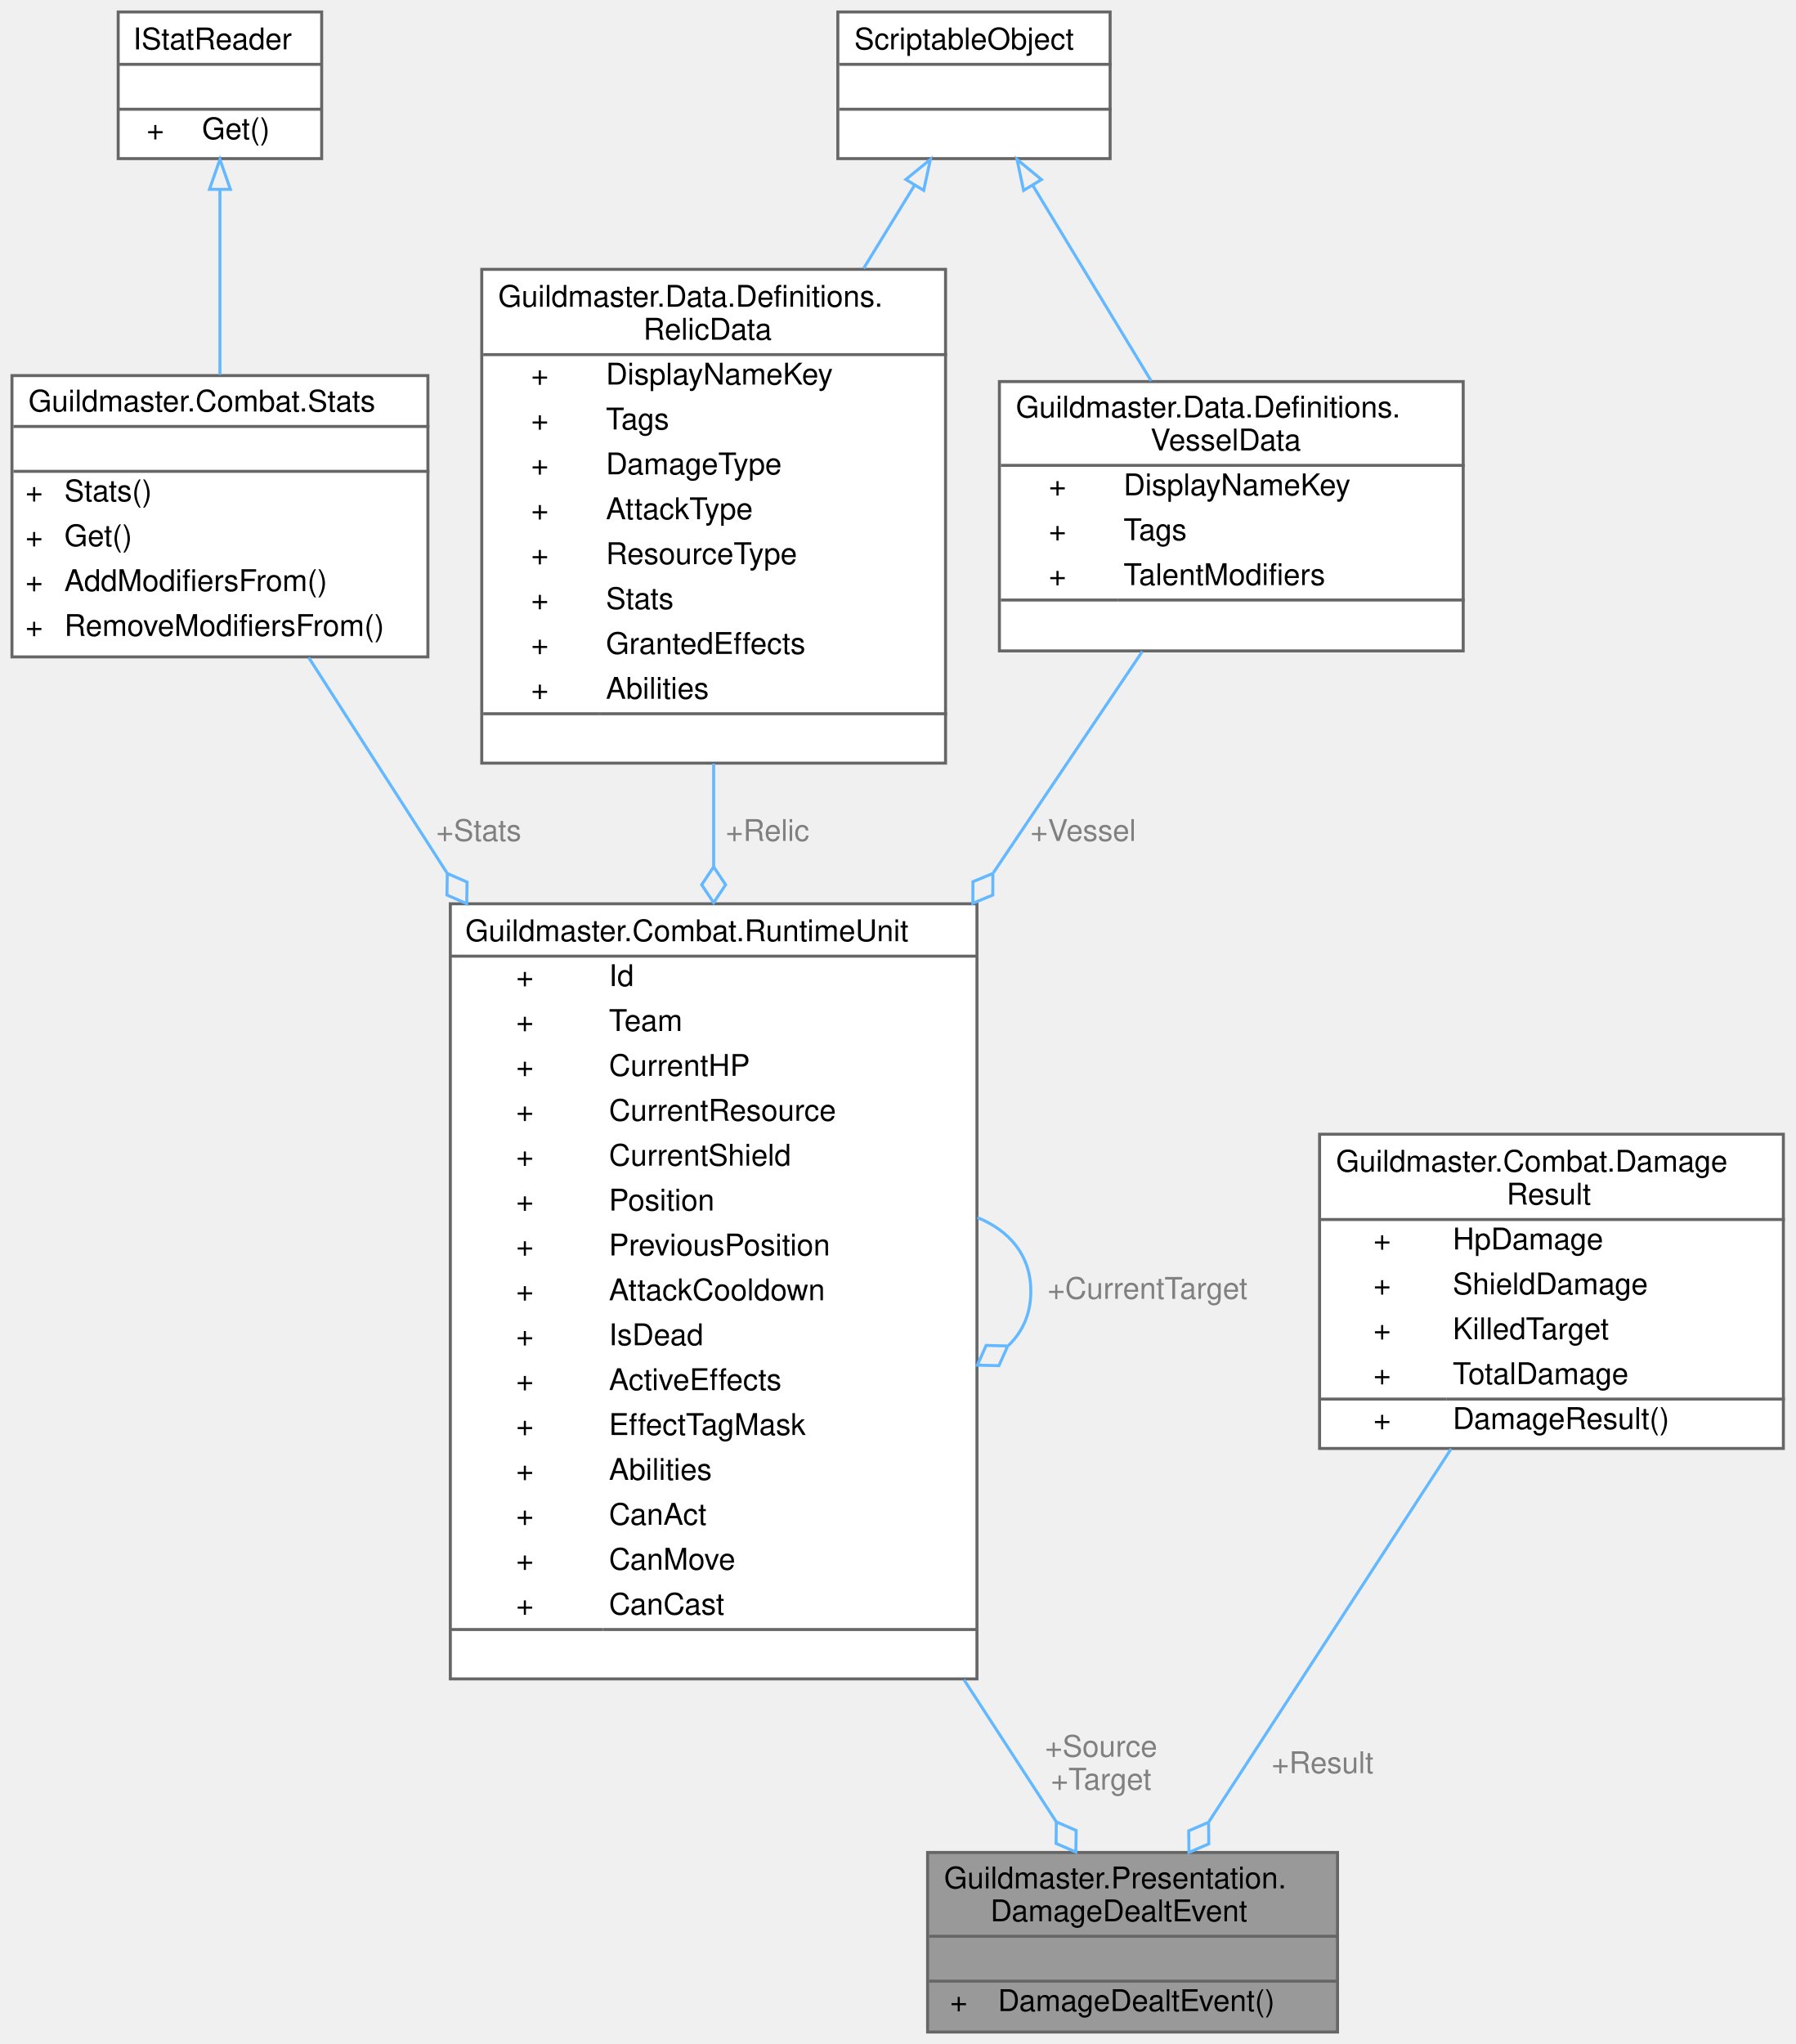
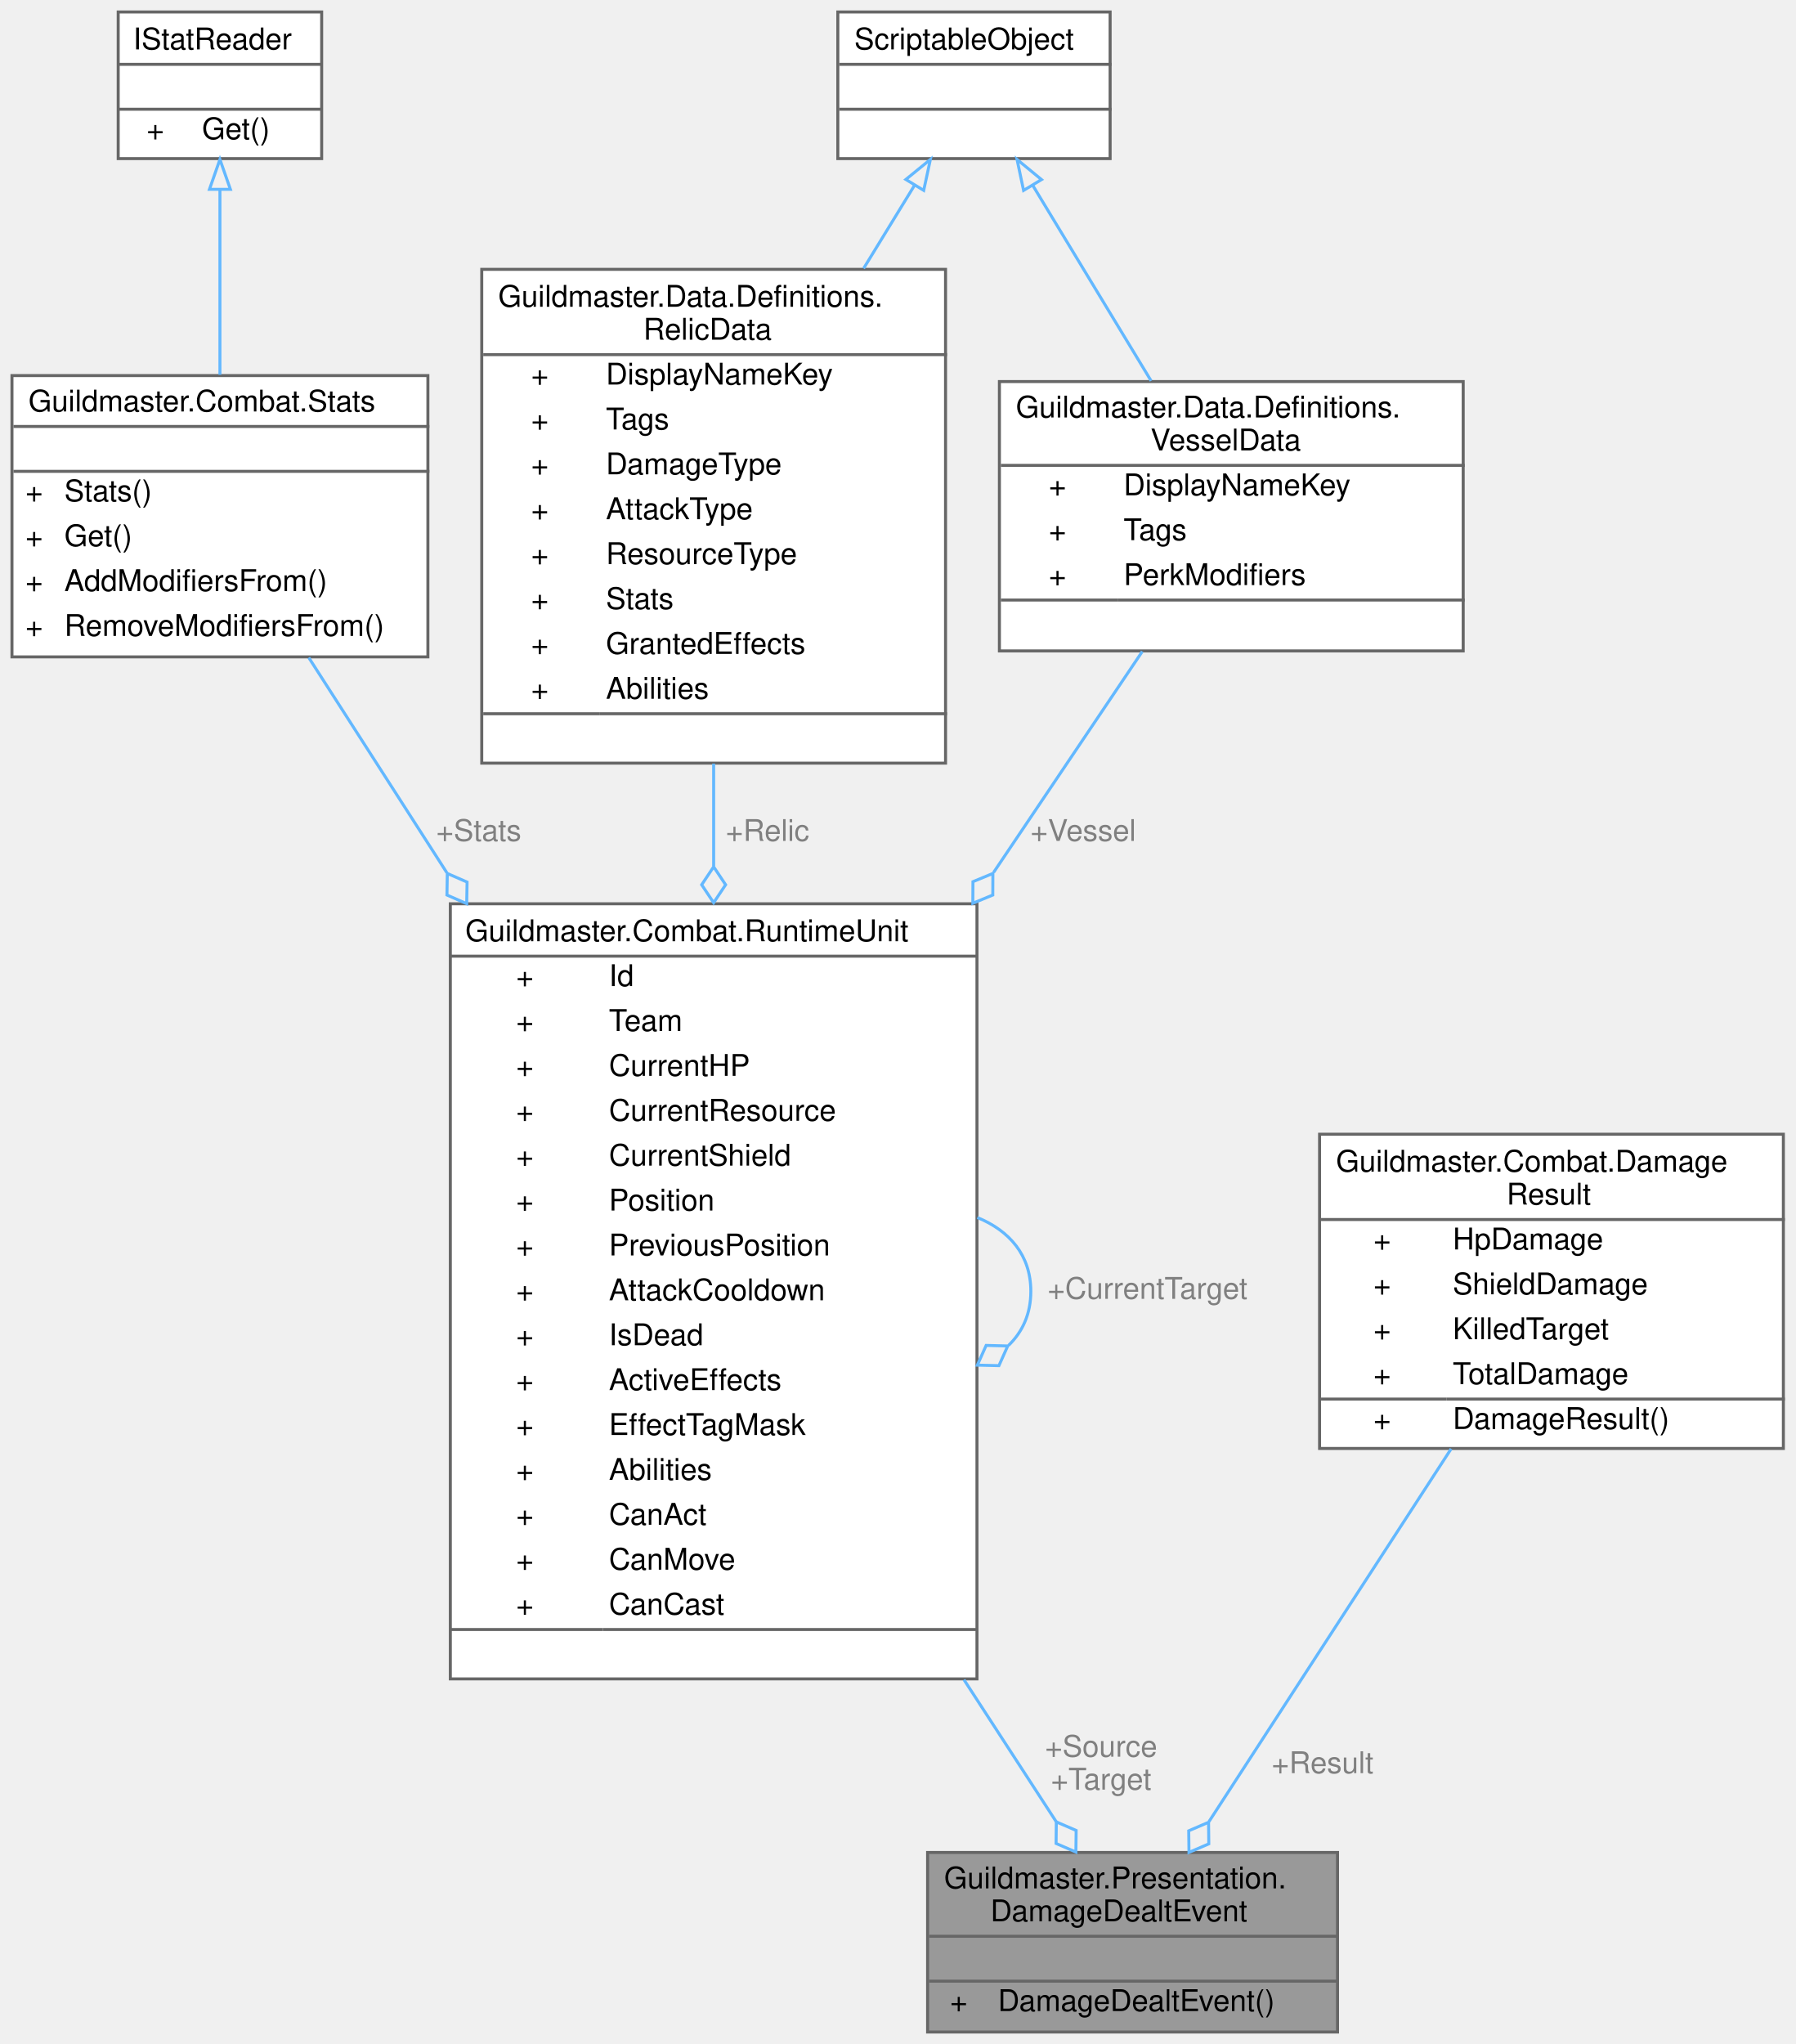
<svg xmlns="http://www.w3.org/2000/svg" xmlns:xlink="http://www.w3.org/1999/xlink" width="600pt" height="683pt" viewBox="0.00 0.00 600.00 683.00">
  <g id="graph0" class="graph" transform="scale(1 1) rotate(0) translate(4 679)">
    <g id="Node000001" class="node">
      <g id="a_Node000001">
        <a xlink:title=" ">
          <polygon fill="#999999" stroke="transparent" points="443,-60 306,-60 306,0 443,0 443,-60" />
          <text text-anchor="start" x="311.5" y="-48" font-family="Helvetica,sans-Serif" font-size="10.00">Guildmaster.Presentation.</text>
          <text text-anchor="start" x="327" y="-37" font-family="Helvetica,sans-Serif" font-size="10.00">DamageDealtEvent</text>
          <text text-anchor="start" x="373" y="-22" font-family="Helvetica,sans-Serif" font-size="10.00"> </text>
          <text text-anchor="start" x="313.5" y="-7" font-family="Helvetica,sans-Serif" font-size="10.00">+</text>
          <text text-anchor="start" x="329.5" y="-7" font-family="Helvetica,sans-Serif" font-size="10.00">DamageDealtEvent()</text>
          <polygon fill="#666666" stroke="#666666" points="306.5,-32 306.5,-32 443.5,-32 443.5,-32 306.5,-32" />
          <polygon fill="#666666" stroke="#666666" points="306.5,-17 306.5,-17 443.5,-17 443.5,-17 306.5,-17" />
          <polygon fill="none" stroke="#666666" points="306,0 306,-60 443,-60 443,0 306,0" />
        </a>
      </g>
    </g>
    <g id="Node000002" class="node">
      <g id="a_Node000002">
        <a xlink:href="classGuildmaster_1_1Combat_1_1RuntimeUnit.html" target="_top" xlink:title="Рантайм-представление юнита на один бой.">
          <polygon fill="white" stroke="transparent" points="322.5,-377 146.5,-377 146.5,-118 322.5,-118 322.5,-377" />
          <text text-anchor="start" x="151.5" y="-364.5" font-family="Helvetica,sans-Serif" font-size="10.00">Guildmaster.Combat.RuntimeUnit</text>
          <text text-anchor="start" x="168.5" y="-349.5" font-family="Helvetica,sans-Serif" font-size="10.00">+</text>
          <text text-anchor="start" x="199.5" y="-349.5" font-family="Helvetica,sans-Serif" font-size="10.00">Id</text>
          <text text-anchor="start" x="168.5" y="-334.5" font-family="Helvetica,sans-Serif" font-size="10.00">+</text>
          <text text-anchor="start" x="199.5" y="-334.5" font-family="Helvetica,sans-Serif" font-size="10.00">Team</text>
          <text text-anchor="start" x="168.5" y="-319.5" font-family="Helvetica,sans-Serif" font-size="10.00">+</text>
          <text text-anchor="start" x="199.5" y="-319.5" font-family="Helvetica,sans-Serif" font-size="10.00">CurrentHP</text>
          <text text-anchor="start" x="168.5" y="-304.5" font-family="Helvetica,sans-Serif" font-size="10.00">+</text>
          <text text-anchor="start" x="199.5" y="-304.5" font-family="Helvetica,sans-Serif" font-size="10.00">CurrentResource</text>
          <text text-anchor="start" x="168.5" y="-289.5" font-family="Helvetica,sans-Serif" font-size="10.00">+</text>
          <text text-anchor="start" x="199.5" y="-289.5" font-family="Helvetica,sans-Serif" font-size="10.00">CurrentShield</text>
          <text text-anchor="start" x="168.5" y="-274.5" font-family="Helvetica,sans-Serif" font-size="10.00">+</text>
          <text text-anchor="start" x="199.5" y="-274.5" font-family="Helvetica,sans-Serif" font-size="10.00">Position</text>
          <text text-anchor="start" x="168.5" y="-259.5" font-family="Helvetica,sans-Serif" font-size="10.00">+</text>
          <text text-anchor="start" x="199.5" y="-259.5" font-family="Helvetica,sans-Serif" font-size="10.00">PreviousPosition</text>
          <text text-anchor="start" x="168.5" y="-244.5" font-family="Helvetica,sans-Serif" font-size="10.00">+</text>
          <text text-anchor="start" x="199.5" y="-244.5" font-family="Helvetica,sans-Serif" font-size="10.00">AttackCooldown</text>
          <text text-anchor="start" x="168.5" y="-229.5" font-family="Helvetica,sans-Serif" font-size="10.00">+</text>
          <text text-anchor="start" x="199.5" y="-229.5" font-family="Helvetica,sans-Serif" font-size="10.00">IsDead</text>
          <text text-anchor="start" x="168.5" y="-214.5" font-family="Helvetica,sans-Serif" font-size="10.00">+</text>
          <text text-anchor="start" x="199.5" y="-214.5" font-family="Helvetica,sans-Serif" font-size="10.00">ActiveEffects</text>
          <text text-anchor="start" x="168.5" y="-199.5" font-family="Helvetica,sans-Serif" font-size="10.00">+</text>
          <text text-anchor="start" x="199.5" y="-199.5" font-family="Helvetica,sans-Serif" font-size="10.00">EffectTagMask</text>
          <text text-anchor="start" x="168.5" y="-184.5" font-family="Helvetica,sans-Serif" font-size="10.00">+</text>
          <text text-anchor="start" x="199.5" y="-184.5" font-family="Helvetica,sans-Serif" font-size="10.00">Abilities</text>
          <text text-anchor="start" x="168.5" y="-169.5" font-family="Helvetica,sans-Serif" font-size="10.00">+</text>
          <text text-anchor="start" x="199.5" y="-169.5" font-family="Helvetica,sans-Serif" font-size="10.00">CanAct</text>
          <text text-anchor="start" x="168.5" y="-154.5" font-family="Helvetica,sans-Serif" font-size="10.00">+</text>
          <text text-anchor="start" x="199.5" y="-154.5" font-family="Helvetica,sans-Serif" font-size="10.00">CanMove</text>
          <text text-anchor="start" x="168.5" y="-139.5" font-family="Helvetica,sans-Serif" font-size="10.00">+</text>
          <text text-anchor="start" x="199.5" y="-139.5" font-family="Helvetica,sans-Serif" font-size="10.00">CanCast</text>
          <text text-anchor="start" x="232.5" y="-124.5" font-family="Helvetica,sans-Serif" font-size="10.00"> </text>
          <polygon fill="#666666" stroke="#666666" points="146.5,-359.5 146.5,-359.5 322.5,-359.5 322.5,-359.5 146.5,-359.5" />
          <polygon fill="#666666" stroke="#666666" points="146.5,-134.5 146.5,-134.5 197.5,-134.5 197.5,-134.5 146.5,-134.5" />
          <polygon fill="#666666" stroke="#666666" points="197.5,-134.5 197.5,-134.5 322.5,-134.5 322.5,-134.5 197.5,-134.5" />
          <polygon fill="none" stroke="#666666" points="146.5,-118 146.5,-377 322.5,-377 322.5,-118 146.5,-118" />
        </a>
      </g>
    </g>
    <g id="edge1_Node000001_Node000002" class="edge">
      <g id="a_edge1_Node000001_Node000002">
        <a xlink:title=" ">
          <path fill="none" stroke="#63b8ff" d="M318.16,-117.72C329.33,-100.53 340.02,-84.08 349.02,-70.22" />
          <polygon fill="none" stroke="#63b8ff" points="349.02,-70.22 348.94,-63.01 355.56,-60.15 355.65,-67.36 349.02,-70.22" />
        </a>
      </g>
      <text text-anchor="middle" x="364" y="-92" font-family="Helvetica,sans-Serif" font-size="10.00" fill="grey"> +Source</text>
      <text text-anchor="middle" x="364" y="-81" font-family="Helvetica,sans-Serif" font-size="10.00" fill="grey">+Target</text>
    </g>
    <g id="edge4_Node000002_Node000002" class="edge">
      <g id="a_edge4_Node000002_Node000002">
        <a xlink:title=" ">
          <path fill="none" stroke="#63b8ff" d="M322.63,-272.16C333.43,-267.74 340.5,-259.52 340.5,-247.5 340.5,-239.99 337.74,-233.96 333.03,-229.41" />
          <polygon fill="none" stroke="#63b8ff" points="332.78,-229.25 325.57,-229.43 322.63,-222.84 329.84,-222.67 332.78,-229.25" />
        </a>
      </g>
      <text text-anchor="middle" x="379.5" y="-245" font-family="Helvetica,sans-Serif" font-size="10.00" fill="grey"> +CurrentTarget</text>
    </g>
    <g id="Node000003" class="node">
      <g id="a_Node000003">
        <a xlink:href="classGuildmaster_1_1Combat_1_1Stats.html" target="_top" xlink:title="Рантайм стат-объект юнита.">
          <polygon fill="white" stroke="transparent" points="139,-553.5 0,-553.5 0,-459.5 139,-459.5 139,-553.5" />
          <text text-anchor="start" x="5.5" y="-541.5" font-family="Helvetica,sans-Serif" font-size="10.00">Guildmaster.Combat.Stats</text>
          <text text-anchor="start" x="68" y="-526.5" font-family="Helvetica,sans-Serif" font-size="10.00"> </text>
          <text text-anchor="start" x="4.5" y="-511.5" font-family="Helvetica,sans-Serif" font-size="10.00">+</text>
          <text text-anchor="start" x="17.5" y="-511.5" font-family="Helvetica,sans-Serif" font-size="10.00">Stats()</text>
          <text text-anchor="start" x="4.5" y="-496.5" font-family="Helvetica,sans-Serif" font-size="10.00">+</text>
          <text text-anchor="start" x="17.5" y="-496.5" font-family="Helvetica,sans-Serif" font-size="10.00">Get()</text>
          <text text-anchor="start" x="4.5" y="-481.5" font-family="Helvetica,sans-Serif" font-size="10.00">+</text>
          <text text-anchor="start" x="17.5" y="-481.5" font-family="Helvetica,sans-Serif" font-size="10.00">AddModifiersFrom()</text>
          <text text-anchor="start" x="4.5" y="-466.5" font-family="Helvetica,sans-Serif" font-size="10.00">+</text>
          <text text-anchor="start" x="17.5" y="-466.5" font-family="Helvetica,sans-Serif" font-size="10.00">RemoveModifiersFrom()</text>
          <polygon fill="#666666" stroke="#666666" points="0.5,-536.5 0.5,-536.5 139.5,-536.5 139.5,-536.5 0.5,-536.5" />
          <polygon fill="#666666" stroke="#666666" points="0.5,-521.5 0.5,-521.5 139.5,-521.5 139.5,-521.5 0.5,-521.5" />
          <polygon fill="none" stroke="#666666" points="0,-459.5 0,-553.5 139,-553.5 139,-459.5 0,-459.5" />
        </a>
      </g>
    </g>
    <g id="edge2_Node000002_Node000003" class="edge">
      <g id="a_edge2_Node000002_Node000003">
        <a xlink:title=" ">
          <path fill="none" stroke="#63b8ff" d="M99.19,-459.26C112.38,-438.72 128.67,-413.34 145.33,-387.39" />
          <polygon fill="none" stroke="#63b8ff" points="145.49,-387.14 145.37,-379.93 151.97,-377.04 152.1,-384.25 145.49,-387.14" />
        </a>
      </g>
      <text text-anchor="middle" x="156" y="-398" font-family="Helvetica,sans-Serif" font-size="10.00" fill="grey"> +Stats</text>
    </g>
    <g id="Node000004" class="node">
      <g id="a_Node000004">
        <a xlink:href="interfaceGuildmaster_1_1Data_1_1Stats_1_1IStatReader.html" target="_top" xlink:title="Только-чтение собранных статов.">
          <polygon fill="white" stroke="transparent" points="103.5,-675 35.5,-675 35.5,-626 103.5,-626 103.5,-675" />
          <text text-anchor="start" x="40.5" y="-662.5" font-family="Helvetica,sans-Serif" font-size="10.00">IStatReader</text>
          <text text-anchor="start" x="67.5" y="-647.5" font-family="Helvetica,sans-Serif" font-size="10.00"> </text>
          <text text-anchor="start" x="45" y="-632.5" font-family="Helvetica,sans-Serif" font-size="10.00">+</text>
          <text text-anchor="start" x="63.5" y="-632.5" font-family="Helvetica,sans-Serif" font-size="10.00">Get()</text>
          <polygon fill="#666666" stroke="#666666" points="35.5,-657.5 35.5,-657.5 103.5,-657.5 103.5,-657.5 35.5,-657.5" />
          <polygon fill="#666666" stroke="#666666" points="35.5,-642.5 35.5,-642.5 103.5,-642.5 103.5,-642.5 35.5,-642.5" />
          <polygon fill="none" stroke="#666666" points="35.5,-626 35.5,-675 103.5,-675 103.5,-626 35.5,-626" />
        </a>
      </g>
    </g>
    <g id="edge3_Node000003_Node000004" class="edge">
      <g id="a_edge3_Node000003_Node000004">
        <a xlink:title=" ">
          <path fill="none" stroke="#63b8ff" d="M69.5,-615.7C69.5,-597.18 69.5,-573.95 69.5,-553.77" />
          <polygon fill="none" stroke="#63b8ff" points="66,-615.73 69.5,-625.73 73,-615.73 66,-615.73" />
        </a>
      </g>
    </g>
    <g id="Node000005" class="node">
      <g id="a_Node000005">
        <a xlink:href="classGuildmaster_1_1Data_1_1Definitions_1_1RelicData.html" target="_top" xlink:title="«Чемпион» — стат-блок и боевые категории юнита.">
          <polygon fill="white" stroke="transparent" points="312,-589 157,-589 157,-424 312,-424 312,-589" />
          <text text-anchor="start" x="162.5" y="-576.5" font-family="Helvetica,sans-Serif" font-size="10.00">Guildmaster.Data.Definitions.</text>
          <text text-anchor="start" x="211" y="-565.5" font-family="Helvetica,sans-Serif" font-size="10.00">RelicData</text>
          <text text-anchor="start" x="173.5" y="-550.5" font-family="Helvetica,sans-Serif" font-size="10.00">+</text>
          <text text-anchor="start" x="198.5" y="-550.5" font-family="Helvetica,sans-Serif" font-size="10.00">DisplayNameKey</text>
          <text text-anchor="start" x="173.5" y="-535.5" font-family="Helvetica,sans-Serif" font-size="10.00">+</text>
          <text text-anchor="start" x="198.5" y="-535.5" font-family="Helvetica,sans-Serif" font-size="10.00">Tags</text>
          <text text-anchor="start" x="173.5" y="-520.5" font-family="Helvetica,sans-Serif" font-size="10.00">+</text>
          <text text-anchor="start" x="198.5" y="-520.5" font-family="Helvetica,sans-Serif" font-size="10.00">DamageType</text>
          <text text-anchor="start" x="173.5" y="-505.5" font-family="Helvetica,sans-Serif" font-size="10.00">+</text>
          <text text-anchor="start" x="198.5" y="-505.5" font-family="Helvetica,sans-Serif" font-size="10.00">AttackType</text>
          <text text-anchor="start" x="173.5" y="-490.5" font-family="Helvetica,sans-Serif" font-size="10.00">+</text>
          <text text-anchor="start" x="198.5" y="-490.5" font-family="Helvetica,sans-Serif" font-size="10.00">ResourceType</text>
          <text text-anchor="start" x="173.5" y="-475.5" font-family="Helvetica,sans-Serif" font-size="10.00">+</text>
          <text text-anchor="start" x="198.5" y="-475.5" font-family="Helvetica,sans-Serif" font-size="10.00">Stats</text>
          <text text-anchor="start" x="173.5" y="-460.5" font-family="Helvetica,sans-Serif" font-size="10.00">+</text>
          <text text-anchor="start" x="198.5" y="-460.5" font-family="Helvetica,sans-Serif" font-size="10.00">GrantedEffects</text>
          <text text-anchor="start" x="173.5" y="-445.5" font-family="Helvetica,sans-Serif" font-size="10.00">+</text>
          <text text-anchor="start" x="198.5" y="-445.5" font-family="Helvetica,sans-Serif" font-size="10.00">Abilities</text>
          <text text-anchor="start" x="233" y="-430.5" font-family="Helvetica,sans-Serif" font-size="10.00"> </text>
          <polygon fill="#666666" stroke="#666666" points="157.5,-560.5 157.5,-560.5 312.5,-560.5 312.5,-560.5 157.5,-560.5" />
          <polygon fill="#666666" stroke="#666666" points="157.5,-440.5 157.5,-440.5 196.5,-440.5 196.5,-440.5 157.5,-440.5" />
          <polygon fill="#666666" stroke="#666666" points="196.5,-440.5 196.5,-440.5 312.5,-440.5 312.5,-440.5 196.5,-440.5" />
          <polygon fill="none" stroke="#666666" points="157,-424 157,-589 312,-589 312,-424 157,-424" />
        </a>
      </g>
    </g>
    <g id="edge5_Node000002_Node000005" class="edge">
      <g id="a_edge5_Node000002_Node000005">
        <a xlink:title=" ">
          <path fill="none" stroke="#63b8ff" d="M234.5,-423.83C234.5,-412.81 234.5,-401.26 234.5,-389.57" />
          <polygon fill="none" stroke="#63b8ff" points="234.5,-389.36 230.5,-383.36 234.5,-377.36 238.5,-383.36 234.5,-389.36" />
        </a>
      </g>
      <text text-anchor="middle" x="252.5" y="-398" font-family="Helvetica,sans-Serif" font-size="10.00" fill="grey"> +Relic</text>
    </g>
    <g id="Node000006" class="node">
      <g id="a_Node000006">
        <a xlink:title=" ">
          <polygon fill="white" stroke="transparent" points="367,-675 276,-675 276,-626 367,-626 367,-675" />
          <text text-anchor="start" x="281.5" y="-662.5" font-family="Helvetica,sans-Serif" font-size="10.00">ScriptableObject</text>
          <text text-anchor="start" x="320" y="-647.5" font-family="Helvetica,sans-Serif" font-size="10.00"> </text>
          <text text-anchor="start" x="320" y="-632.5" font-family="Helvetica,sans-Serif" font-size="10.00"> </text>
          <polygon fill="#666666" stroke="#666666" points="276.5,-657.5 276.5,-657.5 367.5,-657.5 367.5,-657.5 276.5,-657.5" />
          <polygon fill="#666666" stroke="#666666" points="276.5,-642.5 276.5,-642.5 367.5,-642.5 367.5,-642.5 276.5,-642.5" />
          <polygon fill="none" stroke="#666666" points="276,-626 276,-675 367,-675 367,-626 276,-626" />
        </a>
      </g>
    </g>
    <g id="edge6_Node000005_Node000006" class="edge">
      <g id="a_edge6_Node000005_Node000006">
        <a xlink:title=" ">
          <path fill="none" stroke="#63b8ff" d="M301.59,-617.01C296.42,-608.56 290.6,-599.06 284.61,-589.29" />
          <polygon fill="none" stroke="#63b8ff" points="298.73,-619.03 306.94,-625.73 304.7,-615.38 298.73,-619.03" />
        </a>
      </g>
    </g>
    <g id="Node000007" class="node">
      <g id="a_Node000007">
        <a xlink:href="classGuildmaster_1_1Data_1_1Definitions_1_1VesselData.html" target="_top" xlink:title="«Пилот» — носитель реликвии.">
          <polygon fill="white" stroke="transparent" points="485,-551.5 330,-551.5 330,-461.5 485,-461.5 485,-551.5" />
          <text text-anchor="start" x="335.5" y="-539.5" font-family="Helvetica,sans-Serif" font-size="10.00">Guildmaster.Data.Definitions.</text>
          <text text-anchor="start" x="380.5" y="-528.5" font-family="Helvetica,sans-Serif" font-size="10.00">VesselData</text>
          <text text-anchor="start" x="346.5" y="-513.5" font-family="Helvetica,sans-Serif" font-size="10.00">+</text>
          <text text-anchor="start" x="371.5" y="-513.5" font-family="Helvetica,sans-Serif" font-size="10.00">DisplayNameKey</text>
          <text text-anchor="start" x="346.5" y="-498.5" font-family="Helvetica,sans-Serif" font-size="10.00">+</text>
          <text text-anchor="start" x="371.5" y="-498.5" font-family="Helvetica,sans-Serif" font-size="10.00">Tags</text>
          <text text-anchor="start" x="346.5" y="-483.5" font-family="Helvetica,sans-Serif" font-size="10.00">+</text>
-           <text text-anchor="start" x="371.5" y="-483.5" font-family="Helvetica,sans-Serif" font-size="10.00">TalentModifiers</text>
+           <text text-anchor="start" x="371.5" y="-483.5" font-family="Helvetica,sans-Serif" font-size="10.00">PerkModifiers</text>
          <text text-anchor="start" x="406" y="-468.5" font-family="Helvetica,sans-Serif" font-size="10.00"> </text>
          <polygon fill="#666666" stroke="#666666" points="330.5,-523.5 330.5,-523.5 485.5,-523.5 485.5,-523.5 330.5,-523.5" />
          <polygon fill="#666666" stroke="#666666" points="330.5,-478.5 330.5,-478.5 369.5,-478.5 369.5,-478.5 330.5,-478.5" />
          <polygon fill="#666666" stroke="#666666" points="369.5,-478.5 369.5,-478.5 485.5,-478.5 485.5,-478.5 369.5,-478.5" />
          <polygon fill="none" stroke="#666666" points="330,-461.5 330,-551.5 485,-551.5 485,-461.5 330,-461.5" />
        </a>
      </g>
    </g>
    <g id="edge8_Node000007_Node000006" class="edge">
      <g id="a_edge8_Node000007_Node000006">
        <a xlink:title=" ">
          <path fill="none" stroke="#63b8ff" d="M341.19,-616.99C352.9,-597.65 367.92,-572.85 380.7,-551.74" />
          <polygon fill="none" stroke="#63b8ff" points="338.08,-615.37 335.89,-625.73 344.07,-618.99 338.08,-615.37" />
        </a>
      </g>
    </g>
    <g id="edge7_Node000002_Node000007" class="edge">
      <g id="a_edge7_Node000002_Node000007">
        <a xlink:title=" ">
          <path fill="none" stroke="#63b8ff" d="M377.76,-461.32C363.71,-440.45 346.09,-414.27 328.05,-387.47" />
          <polygon fill="none" stroke="#63b8ff" points="327.82,-387.14 321.16,-384.39 321.12,-377.18 327.79,-379.93 327.82,-387.14" />
        </a>
      </g>
      <text text-anchor="middle" x="358" y="-398" font-family="Helvetica,sans-Serif" font-size="10.00" fill="grey"> +Vessel</text>
    </g>
    <g id="Node000008" class="node">
      <g id="a_Node000008">
        <a xlink:href="structGuildmaster_1_1Combat_1_1DamageResult.html" target="_top" xlink:title="Результат пайплайна урона после применения к цели.">
          <polygon fill="white" stroke="transparent" points="592,-300 437,-300 437,-195 592,-195 592,-300" />
          <text text-anchor="start" x="442.5" y="-287.5" font-family="Helvetica,sans-Serif" font-size="10.00">Guildmaster.Combat.Damage</text>
          <text text-anchor="start" x="499.5" y="-276.5" font-family="Helvetica,sans-Serif" font-size="10.00">Result</text>
          <text text-anchor="start" x="455" y="-261.5" font-family="Helvetica,sans-Serif" font-size="10.00">+</text>
          <text text-anchor="start" x="481.5" y="-261.5" font-family="Helvetica,sans-Serif" font-size="10.00">HpDamage</text>
          <text text-anchor="start" x="455" y="-246.5" font-family="Helvetica,sans-Serif" font-size="10.00">+</text>
          <text text-anchor="start" x="481.5" y="-246.5" font-family="Helvetica,sans-Serif" font-size="10.00">ShieldDamage</text>
          <text text-anchor="start" x="455" y="-231.5" font-family="Helvetica,sans-Serif" font-size="10.00">+</text>
          <text text-anchor="start" x="481.5" y="-231.5" font-family="Helvetica,sans-Serif" font-size="10.00">KilledTarget</text>
          <text text-anchor="start" x="455" y="-216.5" font-family="Helvetica,sans-Serif" font-size="10.00">+</text>
          <text text-anchor="start" x="481.5" y="-216.5" font-family="Helvetica,sans-Serif" font-size="10.00">TotalDamage</text>
          <text text-anchor="start" x="455" y="-201.5" font-family="Helvetica,sans-Serif" font-size="10.00">+</text>
          <text text-anchor="start" x="481.5" y="-201.5" font-family="Helvetica,sans-Serif" font-size="10.00">DamageResult()</text>
          <polygon fill="#666666" stroke="#666666" points="437.5,-271.5 437.5,-271.5 592.5,-271.5 592.5,-271.5 437.5,-271.5" />
          <polygon fill="#666666" stroke="#666666" points="437.5,-211.5 437.5,-211.5 479.5,-211.5 479.5,-211.5 437.5,-211.5" />
          <polygon fill="#666666" stroke="#666666" points="479.5,-211.5 479.5,-211.5 592.5,-211.5 592.5,-211.5 479.5,-211.5" />
          <polygon fill="none" stroke="#666666" points="437,-195 437,-300 592,-300 592,-195 437,-195" />
        </a>
      </g>
    </g>
    <g id="edge9_Node000001_Node000008" class="edge">
      <g id="a_edge9_Node000001_Node000008">
        <a xlink:title=" ">
          <path fill="none" stroke="#63b8ff" d="M480.97,-194.88C456.11,-156.63 422.75,-105.28 400.04,-70.32" />
          <polygon fill="none" stroke="#63b8ff" points="399.9,-70.09 393.27,-67.24 393.36,-60.03 399.98,-62.88 399.9,-70.09" />
        </a>
      </g>
      <text text-anchor="middle" x="438" y="-86.5" font-family="Helvetica,sans-Serif" font-size="10.00" fill="grey"> +Result</text>
    </g>
  </g>
</svg>
